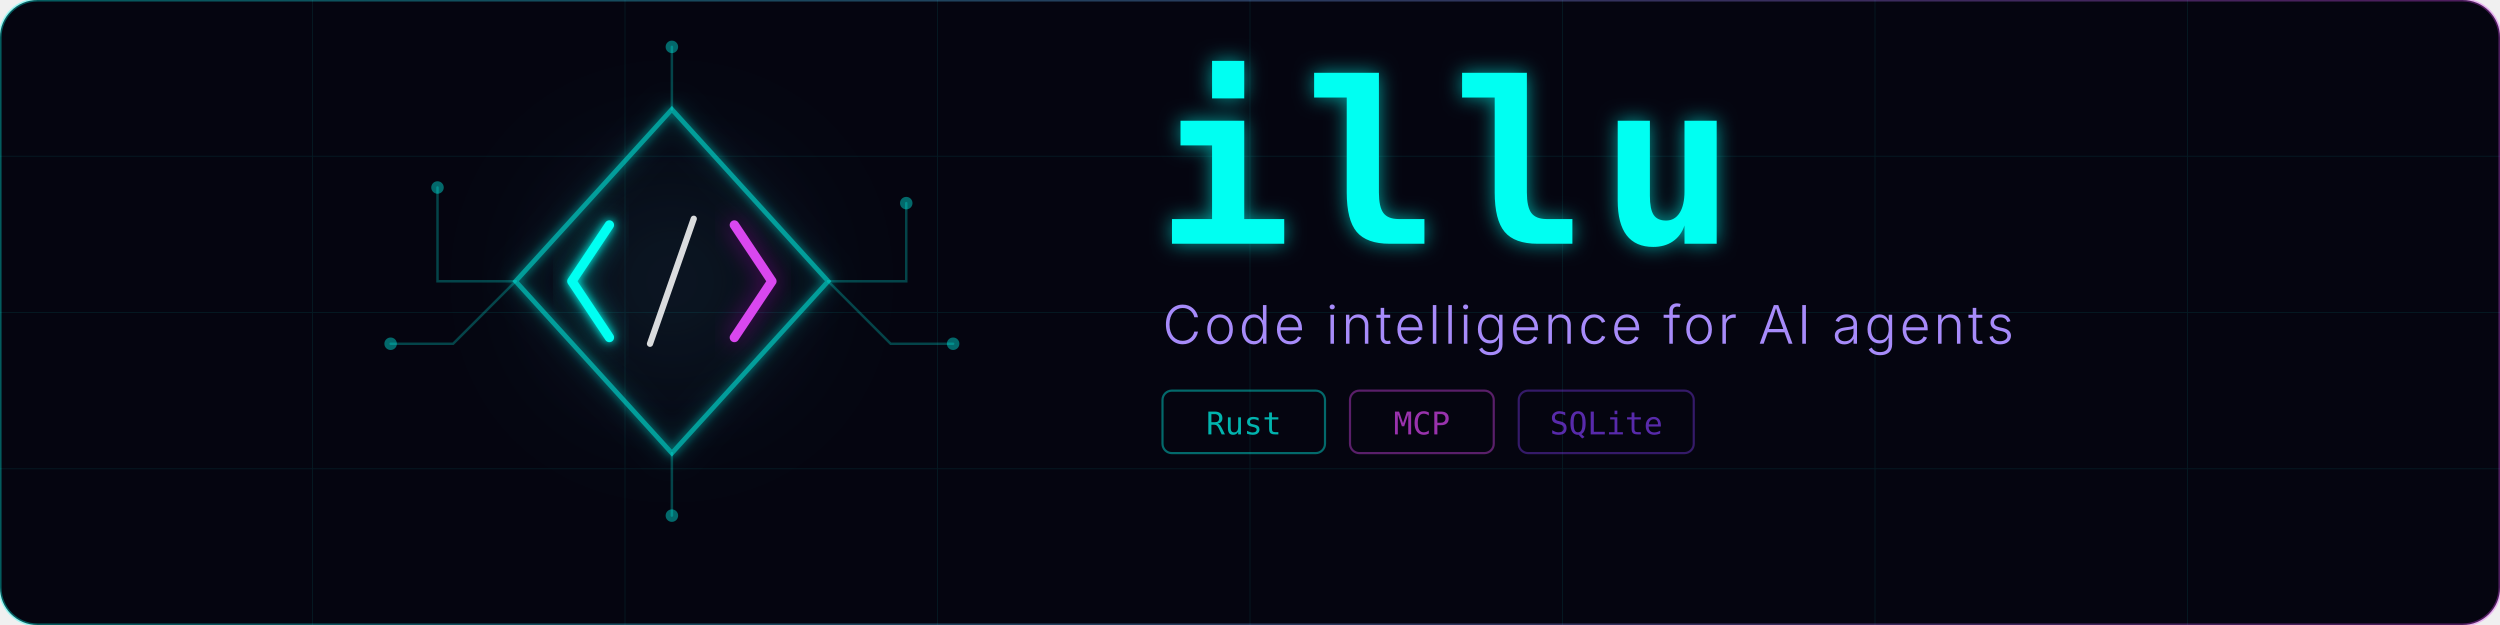
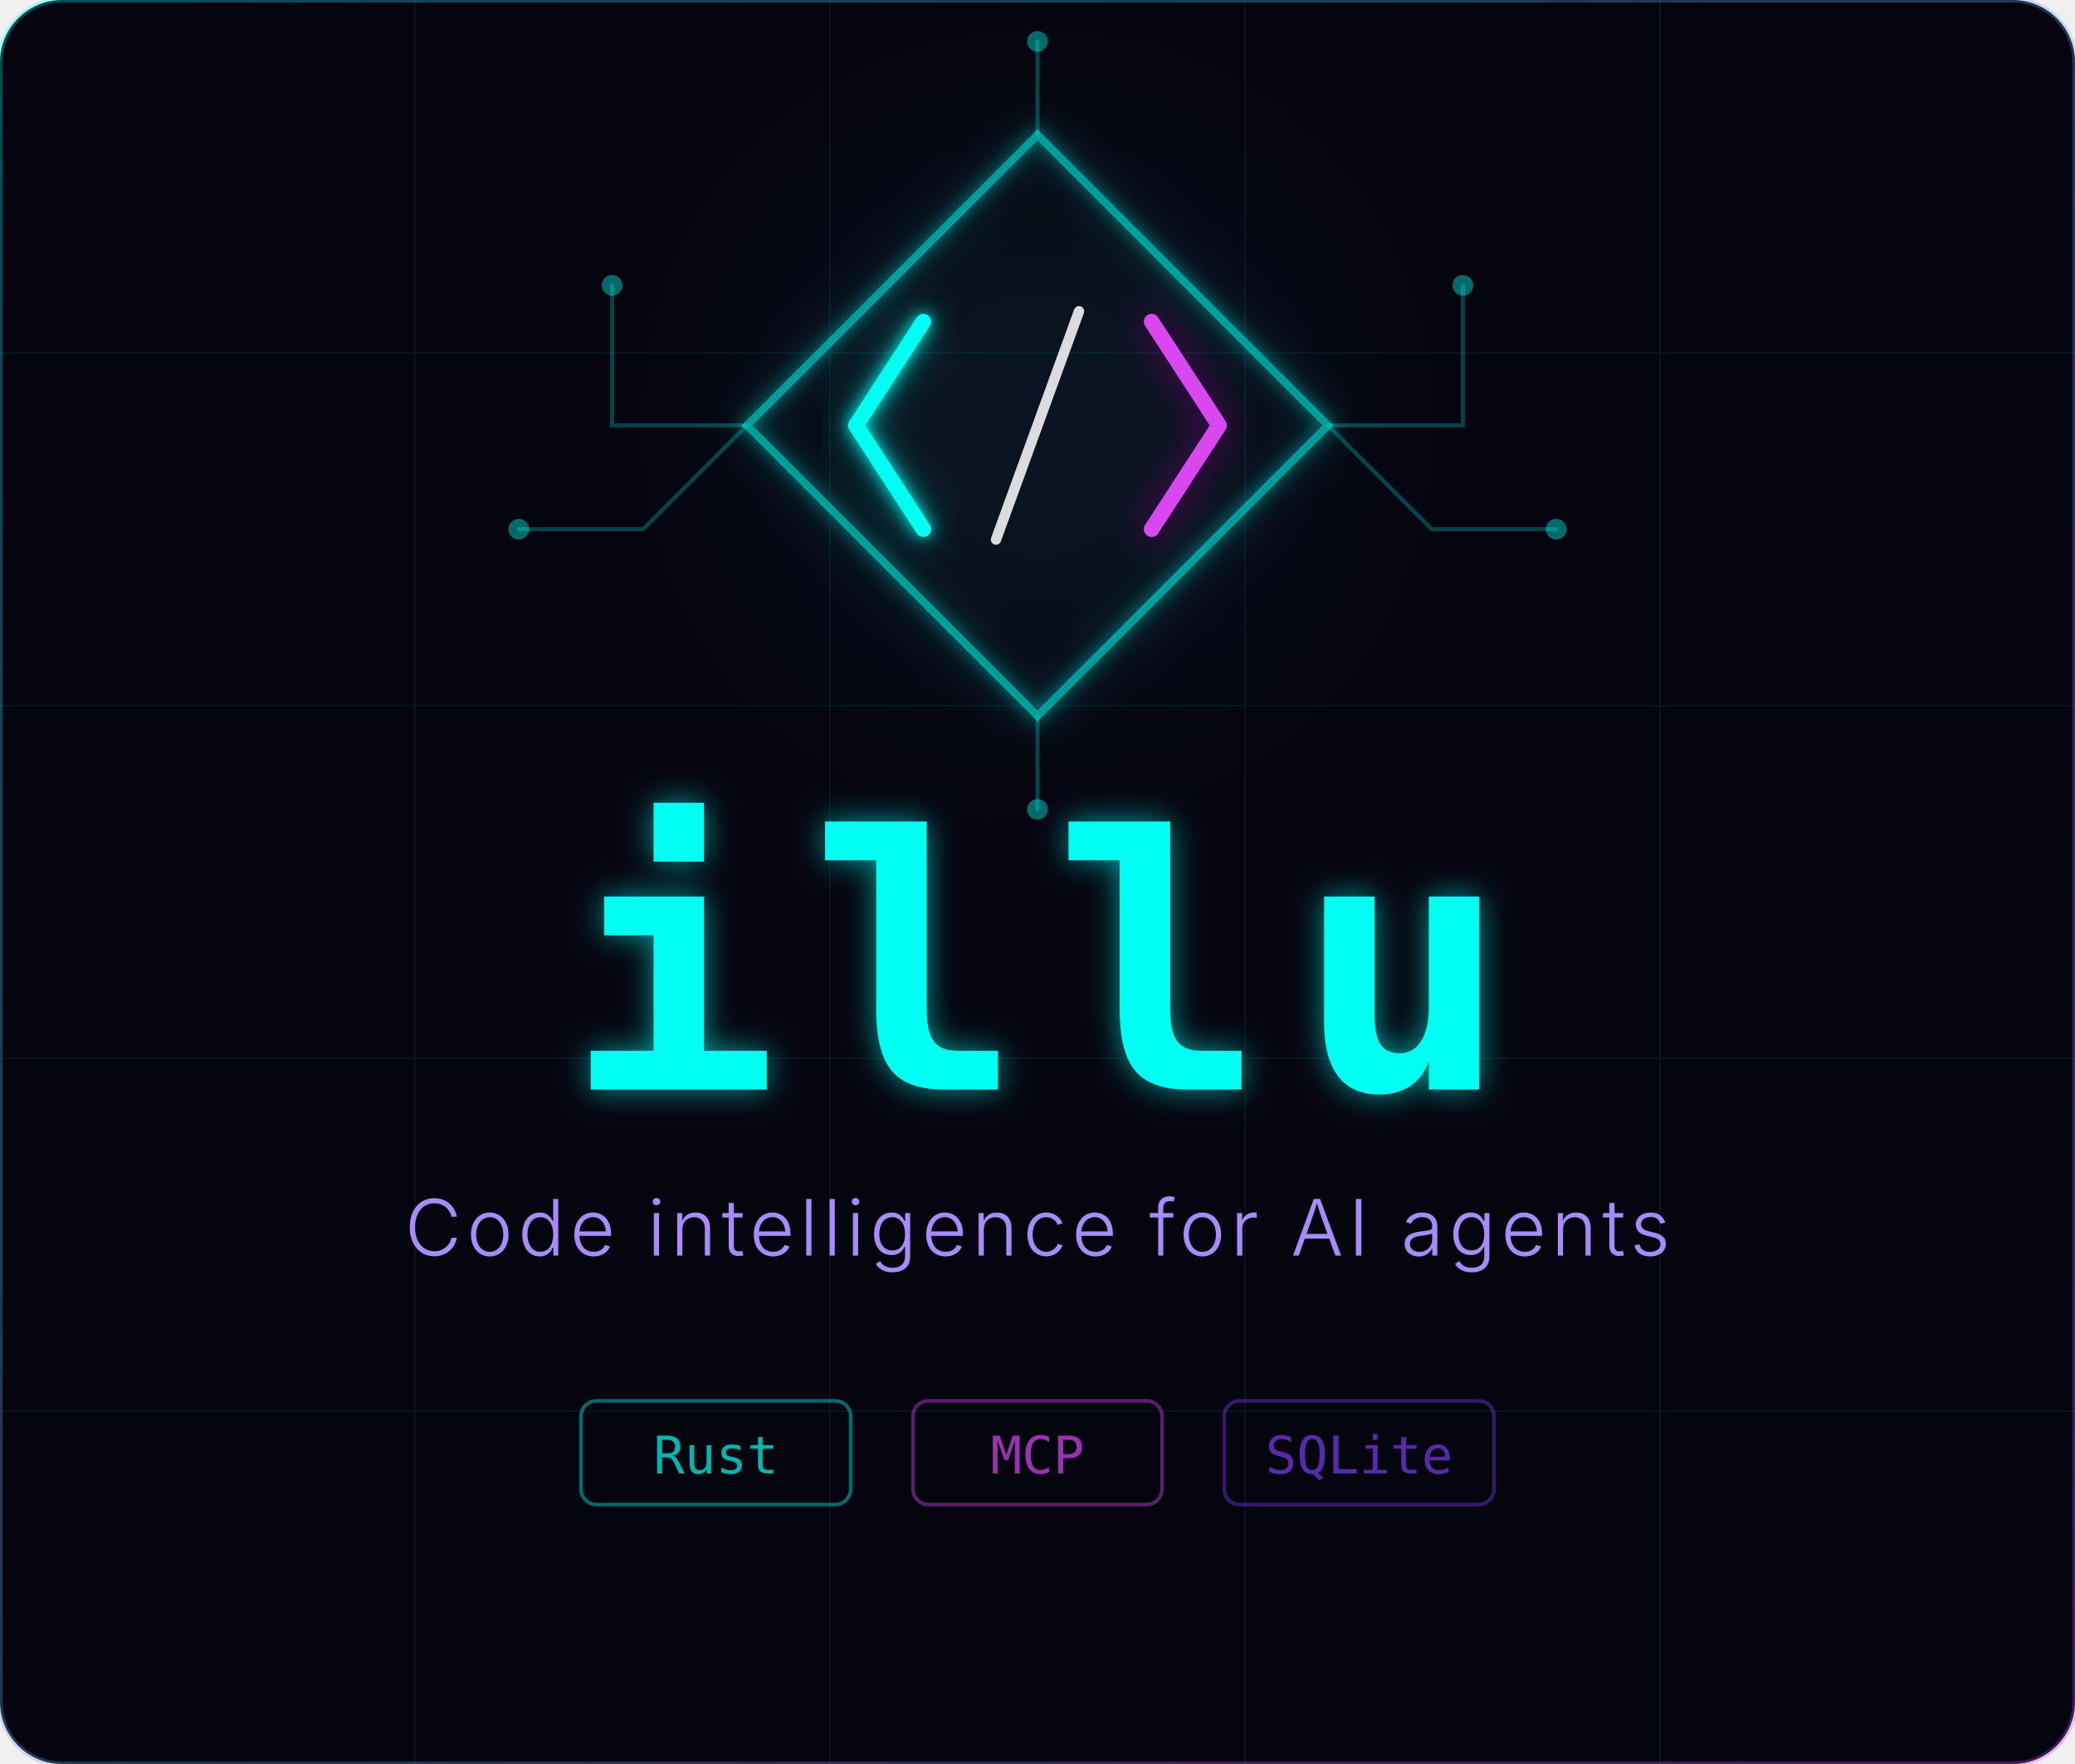
- <svg xmlns="http://www.w3.org/2000/svg" viewBox="0 0 800 200" width="800" height="200">
+ <svg xmlns="http://www.w3.org/2000/svg" viewBox="0 0 400 340" width="400" height="340">
  <defs>
    <filter id="neonCyan" x="-50%" y="-50%" width="200%" height="200%">
      <feGaussianBlur in="SourceGraphic" stdDeviation="4" result="b1" />
      <feGaussianBlur in="SourceGraphic" stdDeviation="1.5" result="b2" />
      <feFlood flood-color="#00fff2" flood-opacity="0.6" result="color" />
      <feComposite in="color" in2="b1" operator="in" result="glow" />
      <feMerge>
        <feMergeNode in="glow" />
        <feMergeNode in="b2" />
        <feMergeNode in="SourceGraphic" />
      </feMerge>
    </filter>
    <filter id="neonMagenta" x="-50%" y="-50%" width="200%" height="200%">
      <feGaussianBlur in="SourceGraphic" stdDeviation="3.5" result="b1" />
      <feFlood flood-color="#ff00ff" flood-opacity="0.4" result="color" />
      <feComposite in="color" in2="b1" operator="in" result="glow" />
      <feMerge>
        <feMergeNode in="glow" />
        <feMergeNode in="SourceGraphic" />
      </feMerge>
    </filter>
    <filter id="bloom" x="-100%" y="-100%" width="300%" height="300%">
      <feGaussianBlur in="SourceGraphic" stdDeviation="20" />
    </filter>
-     <filter id="textNeon" x="-20%" y="-20%" width="140%" height="140%">
+     <filter id="textNeon" x="-20%" y="-30%" width="140%" height="160%">
      <feGaussianBlur in="SourceGraphic" stdDeviation="3" result="b1" />
      <feFlood flood-color="#00fff2" flood-opacity="0.6" result="color" />
      <feComposite in="color" in2="b1" operator="in" result="glow" />
      <feMerge>
        <feMergeNode in="glow" />
        <feMergeNode in="SourceGraphic" />
      </feMerge>
    </filter>
-     <linearGradient id="cyanMagenta" x1="0%" y1="0%" x2="100%" y2="0%">
+     <linearGradient id="cyanMagenta" x1="0%" y1="0%" x2="100%" y2="100%">
      <stop offset="0%" stop-color="#00fff2" />
      <stop offset="100%" stop-color="#d946ef" />
    </linearGradient>
  </defs>
-   <rect width="800" height="200" rx="12" fill="#050510" />
-   <g stroke="#00fff2" stroke-width="0.3" opacity="0.08">
-     <line x1="0" y1="50" x2="800" y2="50" />
-     <line x1="0" y1="100" x2="800" y2="100" />
-     <line x1="0" y1="150" x2="800" y2="150" />
-     <line x1="100" y1="0" x2="100" y2="200" />
-     <line x1="200" y1="0" x2="200" y2="200" />
-     <line x1="300" y1="0" x2="300" y2="200" />
-     <line x1="400" y1="0" x2="400" y2="200" />
-     <line x1="500" y1="0" x2="500" y2="200" />
-     <line x1="600" y1="0" x2="600" y2="200" />
-     <line x1="700" y1="0" x2="700" y2="200" />
+   <rect width="400" height="340" rx="12" fill="#050510" />
+   <g stroke="#00fff2" stroke-width="0.3" opacity="0.07">
+     <line x1="0" y1="68" x2="400" y2="68" />
+     <line x1="0" y1="136" x2="400" y2="136" />
+     <line x1="0" y1="204" x2="400" y2="204" />
+     <line x1="0" y1="272" x2="400" y2="272" />
+     <line x1="80" y1="0" x2="80" y2="340" />
+     <line x1="160" y1="0" x2="160" y2="340" />
+     <line x1="240" y1="0" x2="240" y2="340" />
+     <line x1="320" y1="0" x2="320" y2="340" />
  </g>
-   <rect width="800" height="200" rx="12" fill="none" stroke="url(#cyanMagenta)" stroke-width="1" opacity="0.35" />
-   <circle cx="215" cy="90" r="40" fill="#00fff2" opacity="0.06" filter="url(#bloom)" />
-   <circle cx="215" cy="90" r="25" fill="#d946ef" opacity="0.05" filter="url(#bloom)" />
-   <polygon points="215,35 265,90 215,145 165,90" fill="none" stroke="#00fff2" stroke-width="1.5" filter="url(#neonCyan)" opacity="0.6" />
+   <rect width="400" height="340" rx="12" fill="none" stroke="url(#cyanMagenta)" stroke-width="1" opacity="0.3" />
+   <circle cx="200" cy="82" r="45" fill="#00fff2" opacity="0.06" filter="url(#bloom)" />
+   <circle cx="200" cy="82" r="28" fill="#d946ef" opacity="0.05" filter="url(#bloom)" />
+   <polygon points="200,26 256,82 200,138 144,82" fill="none" stroke="#00fff2" stroke-width="1.5" filter="url(#neonCyan)" opacity="0.6" />
  <g fill="none" stroke="#00fff2" stroke-width="0.8" opacity="0.25" stroke-linecap="round">
-     <polyline points="165,90 140,90 140,60" />
-     <polyline points="165,90 145,110 125,110" />
-     <polyline points="265,90 290,90 290,65" />
-     <polyline points="265,90 285,110 305,110" />
-     <line x1="215" y1="35" x2="215" y2="15" />
-     <line x1="215" y1="145" x2="215" y2="165" />
+     <polyline points="144,82 118,82 118,55" />
+     <polyline points="144,82 124,102 100,102" />
+     <polyline points="256,82 282,82 282,55" />
+     <polyline points="256,82 276,102 300,102" />
+     <line x1="200" y1="26" x2="200" y2="8" />
+     <line x1="200" y1="138" x2="200" y2="156" />
  </g>
  <g fill="#00fff2" opacity="0.4">
-     <circle cx="140" cy="60" r="2" />
-     <circle cx="125" cy="110" r="2" />
-     <circle cx="290" cy="65" r="2" />
-     <circle cx="305" cy="110" r="2" />
-     <circle cx="215" cy="15" r="2" />
-     <circle cx="215" cy="165" r="2" />
+     <circle cx="118" cy="55" r="2" />
+     <circle cx="100" cy="102" r="2" />
+     <circle cx="282" cy="55" r="2" />
+     <circle cx="300" cy="102" r="2" />
+     <circle cx="200" cy="8" r="2" />
+     <circle cx="200" cy="156" r="2" />
  </g>
-   <g transform="translate(215, 90)" fill="none" stroke-width="3" stroke-linecap="round" stroke-linejoin="round">
-     <polyline points="-20,-18 -32,0 -20,18" stroke="#00fff2" filter="url(#neonCyan)" />
-     <polyline points="20,-18 32,0 20,18" stroke="#d946ef" filter="url(#neonMagenta)" />
-     <line x1="-7" y1="20" x2="7" y2="-20" stroke="#ffffff" stroke-width="2" opacity="0.85" />
+   <g transform="translate(200, 82)" fill="none" stroke-width="3" stroke-linecap="round" stroke-linejoin="round">
+     <polyline points="-22,-20 -35,0 -22,20" stroke="#00fff2" filter="url(#neonCyan)" />
+     <polyline points="22,-20 35,0 22,20" stroke="#d946ef" filter="url(#neonMagenta)" />
+     <line x1="-8" y1="22" x2="8" y2="-22" stroke="#ffffff" stroke-width="2" opacity="0.85" />
  </g>
-   <text x="370" y="78" font-family="'JetBrains Mono', 'Fira Code', 'SF Mono', monospace" font-weight="800" font-size="72" letter-spacing="4" fill="#00fff2" filter="url(#textNeon)">illu</text>
-   <text x="372" y="110" font-family="'Inter', 'Helvetica Neue', sans-serif" font-weight="300" font-size="17" letter-spacing="1" fill="#a78bfa">Code intelligence for AI agents</text>
-   <g transform="translate(372, 125)">
-     <rect x="0" y="0" width="52" height="20" rx="3" fill="none" stroke="#00fff2" stroke-width="0.7" opacity="0.4" />
-     <text x="26" y="14" text-anchor="middle" font-family="monospace" font-size="10" fill="#00fff2" opacity="0.7">Rust</text>
-     <rect x="60" y="0" width="46" height="20" rx="3" fill="none" stroke="#d946ef" stroke-width="0.7" opacity="0.4" />
-     <text x="83" y="14" text-anchor="middle" font-family="monospace" font-size="10" fill="#d946ef" opacity="0.7">MCP</text>
-     <rect x="114" y="0" width="56" height="20" rx="3" fill="none" stroke="#7c3aed" stroke-width="0.7" opacity="0.4" />
-     <text x="142" y="14" text-anchor="middle" font-family="monospace" font-size="10" fill="#7c3aed" opacity="0.7">SQLite</text>
+   <text x="200" y="210" text-anchor="middle" font-family="'JetBrains Mono', 'Fira Code', 'SF Mono', monospace" font-weight="800" font-size="68" letter-spacing="6" fill="#00fff2" filter="url(#textNeon)">illu</text>
+   <text x="200" y="242" text-anchor="middle" font-family="'Inter', 'Helvetica Neue', sans-serif" font-weight="300" font-size="15" letter-spacing="1" fill="#a78bfa">Code intelligence for AI agents</text>
+   <g transform="translate(200, 270)">
+     <rect x="-88" y="0" width="52" height="20" rx="3" fill="none" stroke="#00fff2" stroke-width="0.7" opacity="0.4" />
+     <text x="-62" y="14" text-anchor="middle" font-family="monospace" font-size="10" fill="#00fff2" opacity="0.7">Rust</text>
+     <rect x="-24" y="0" width="48" height="20" rx="3" fill="none" stroke="#d946ef" stroke-width="0.7" opacity="0.4" />
+     <text x="0" y="14" text-anchor="middle" font-family="monospace" font-size="10" fill="#d946ef" opacity="0.7">MCP</text>
+     <rect x="36" y="0" width="52" height="20" rx="3" fill="none" stroke="#7c3aed" stroke-width="0.7" opacity="0.4" />
+     <text x="62" y="14" text-anchor="middle" font-family="monospace" font-size="10" fill="#7c3aed" opacity="0.7">SQLite</text>
  </g>
+   <line x1="120" y1="305" x2="280" y2="305" stroke="url(#cyanMagenta)" stroke-width="0.5" opacity="0.25" />
</svg>
